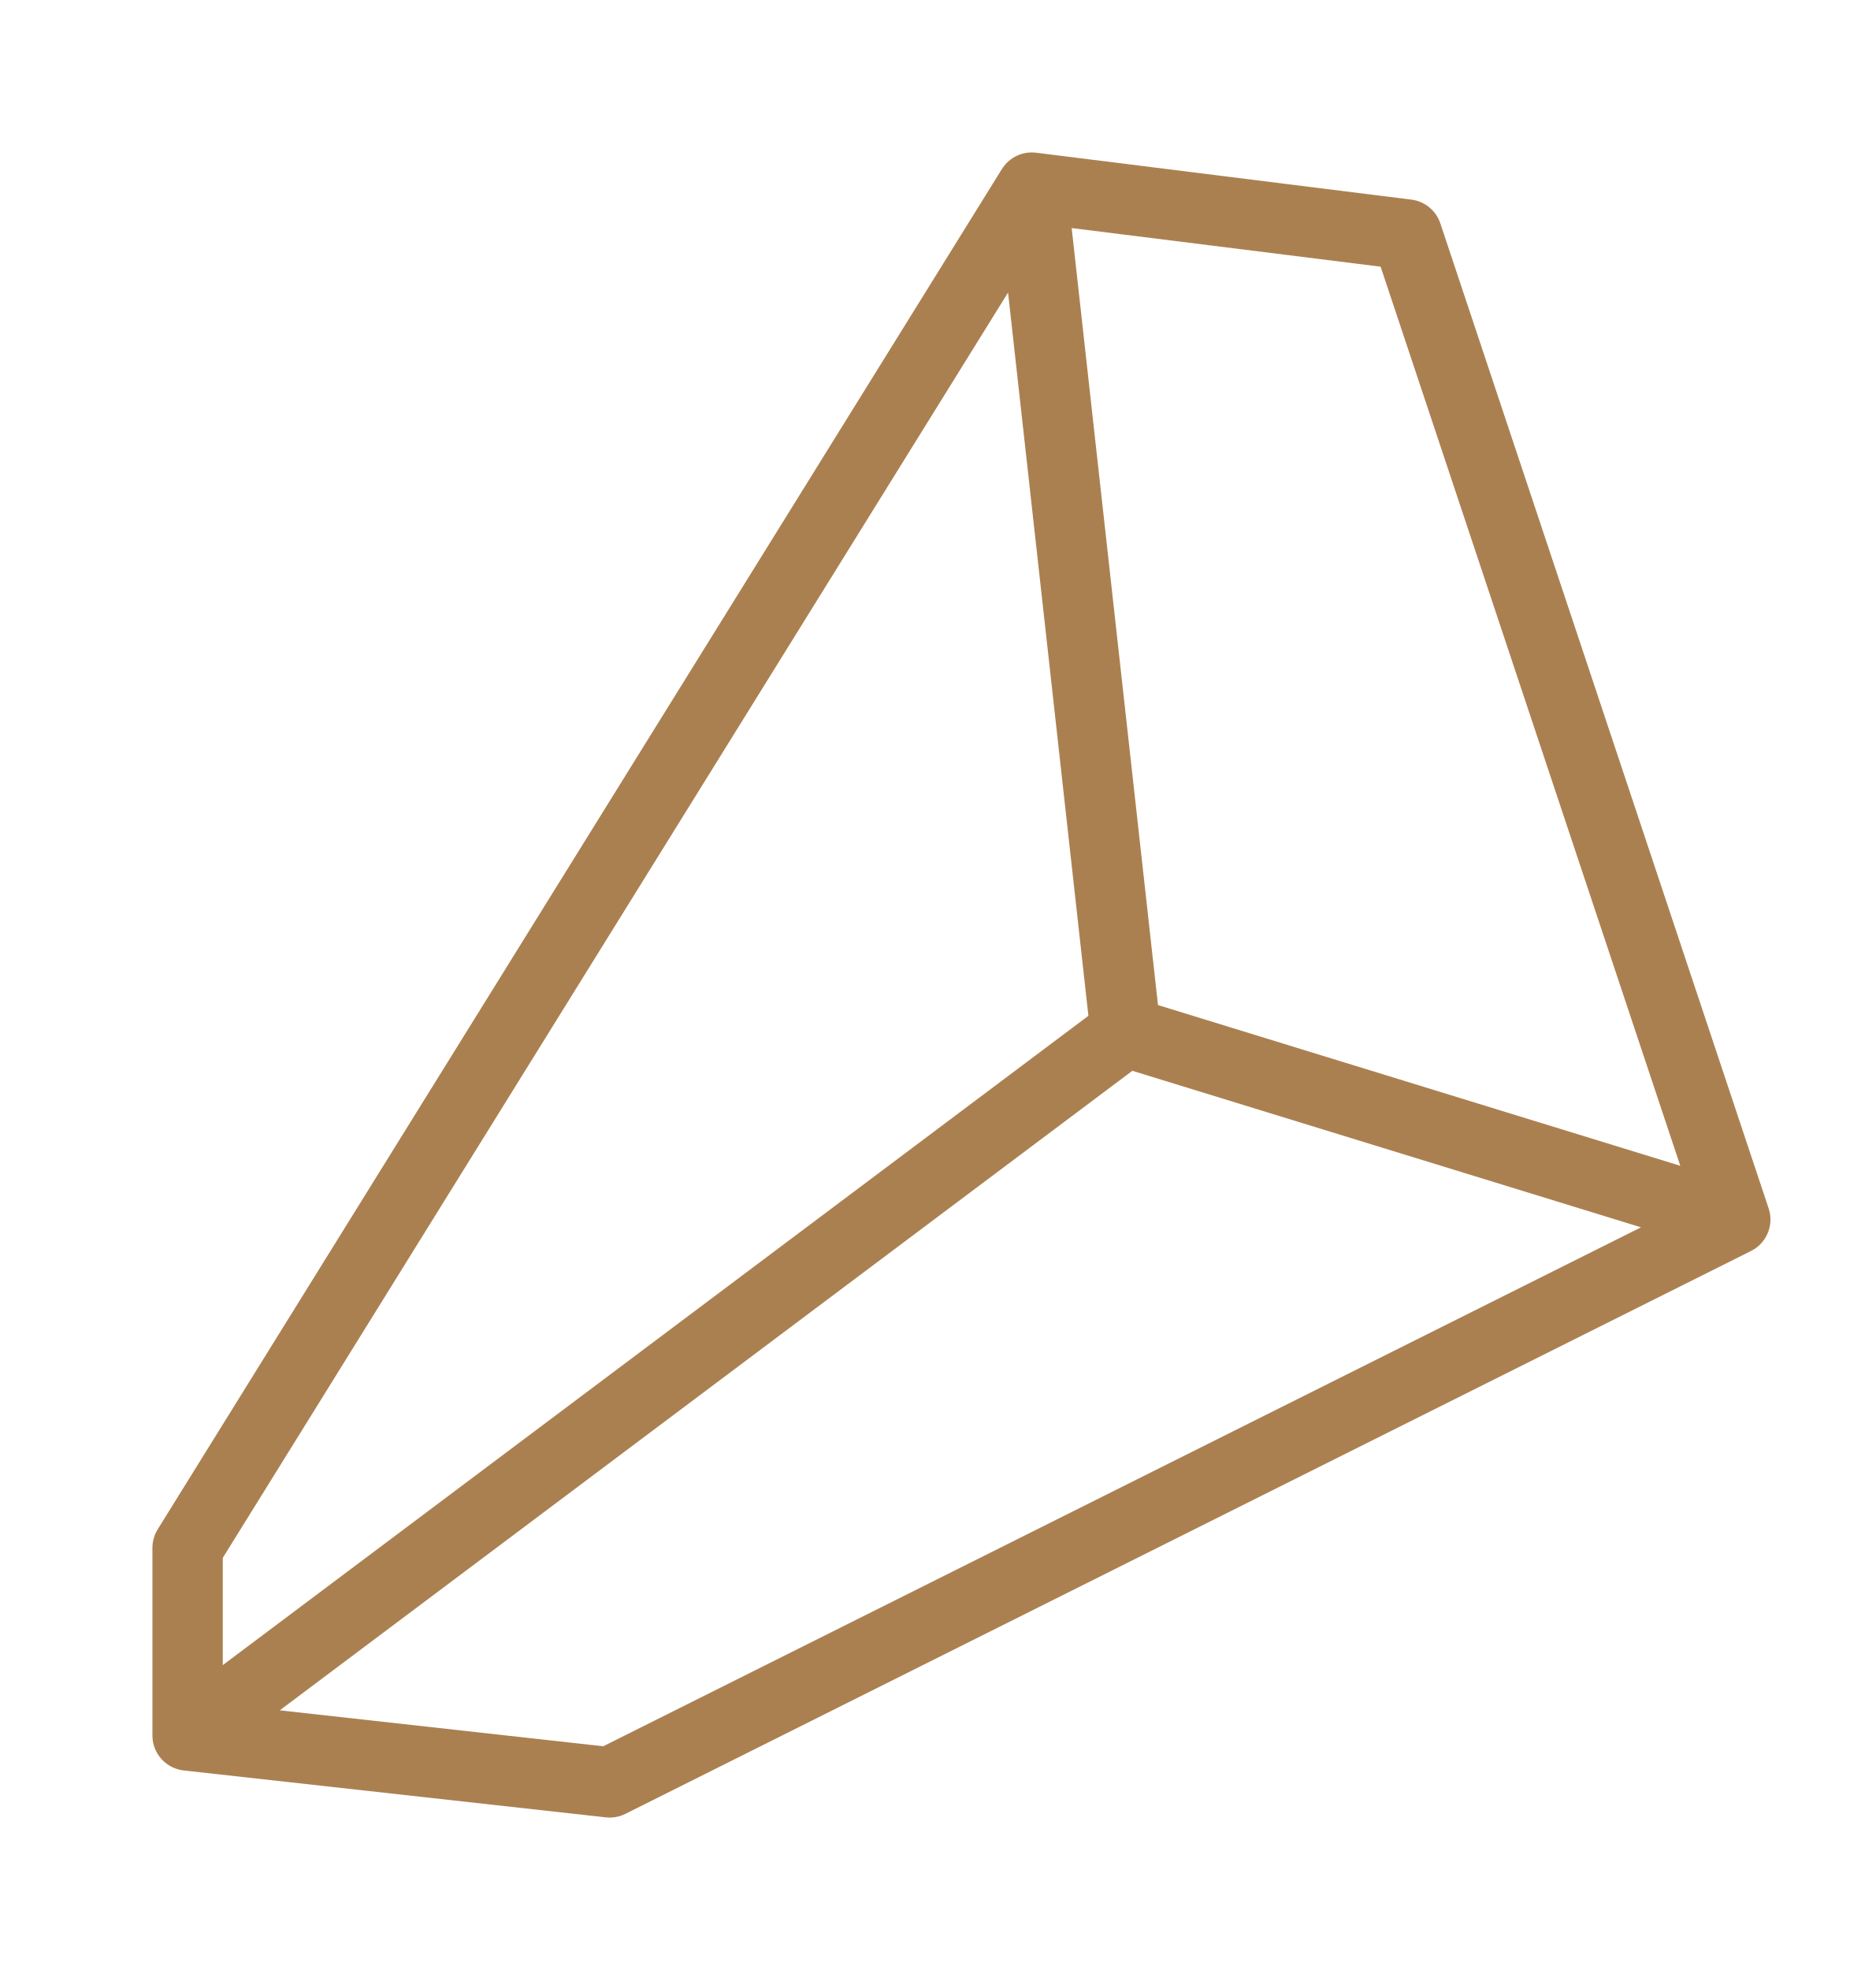
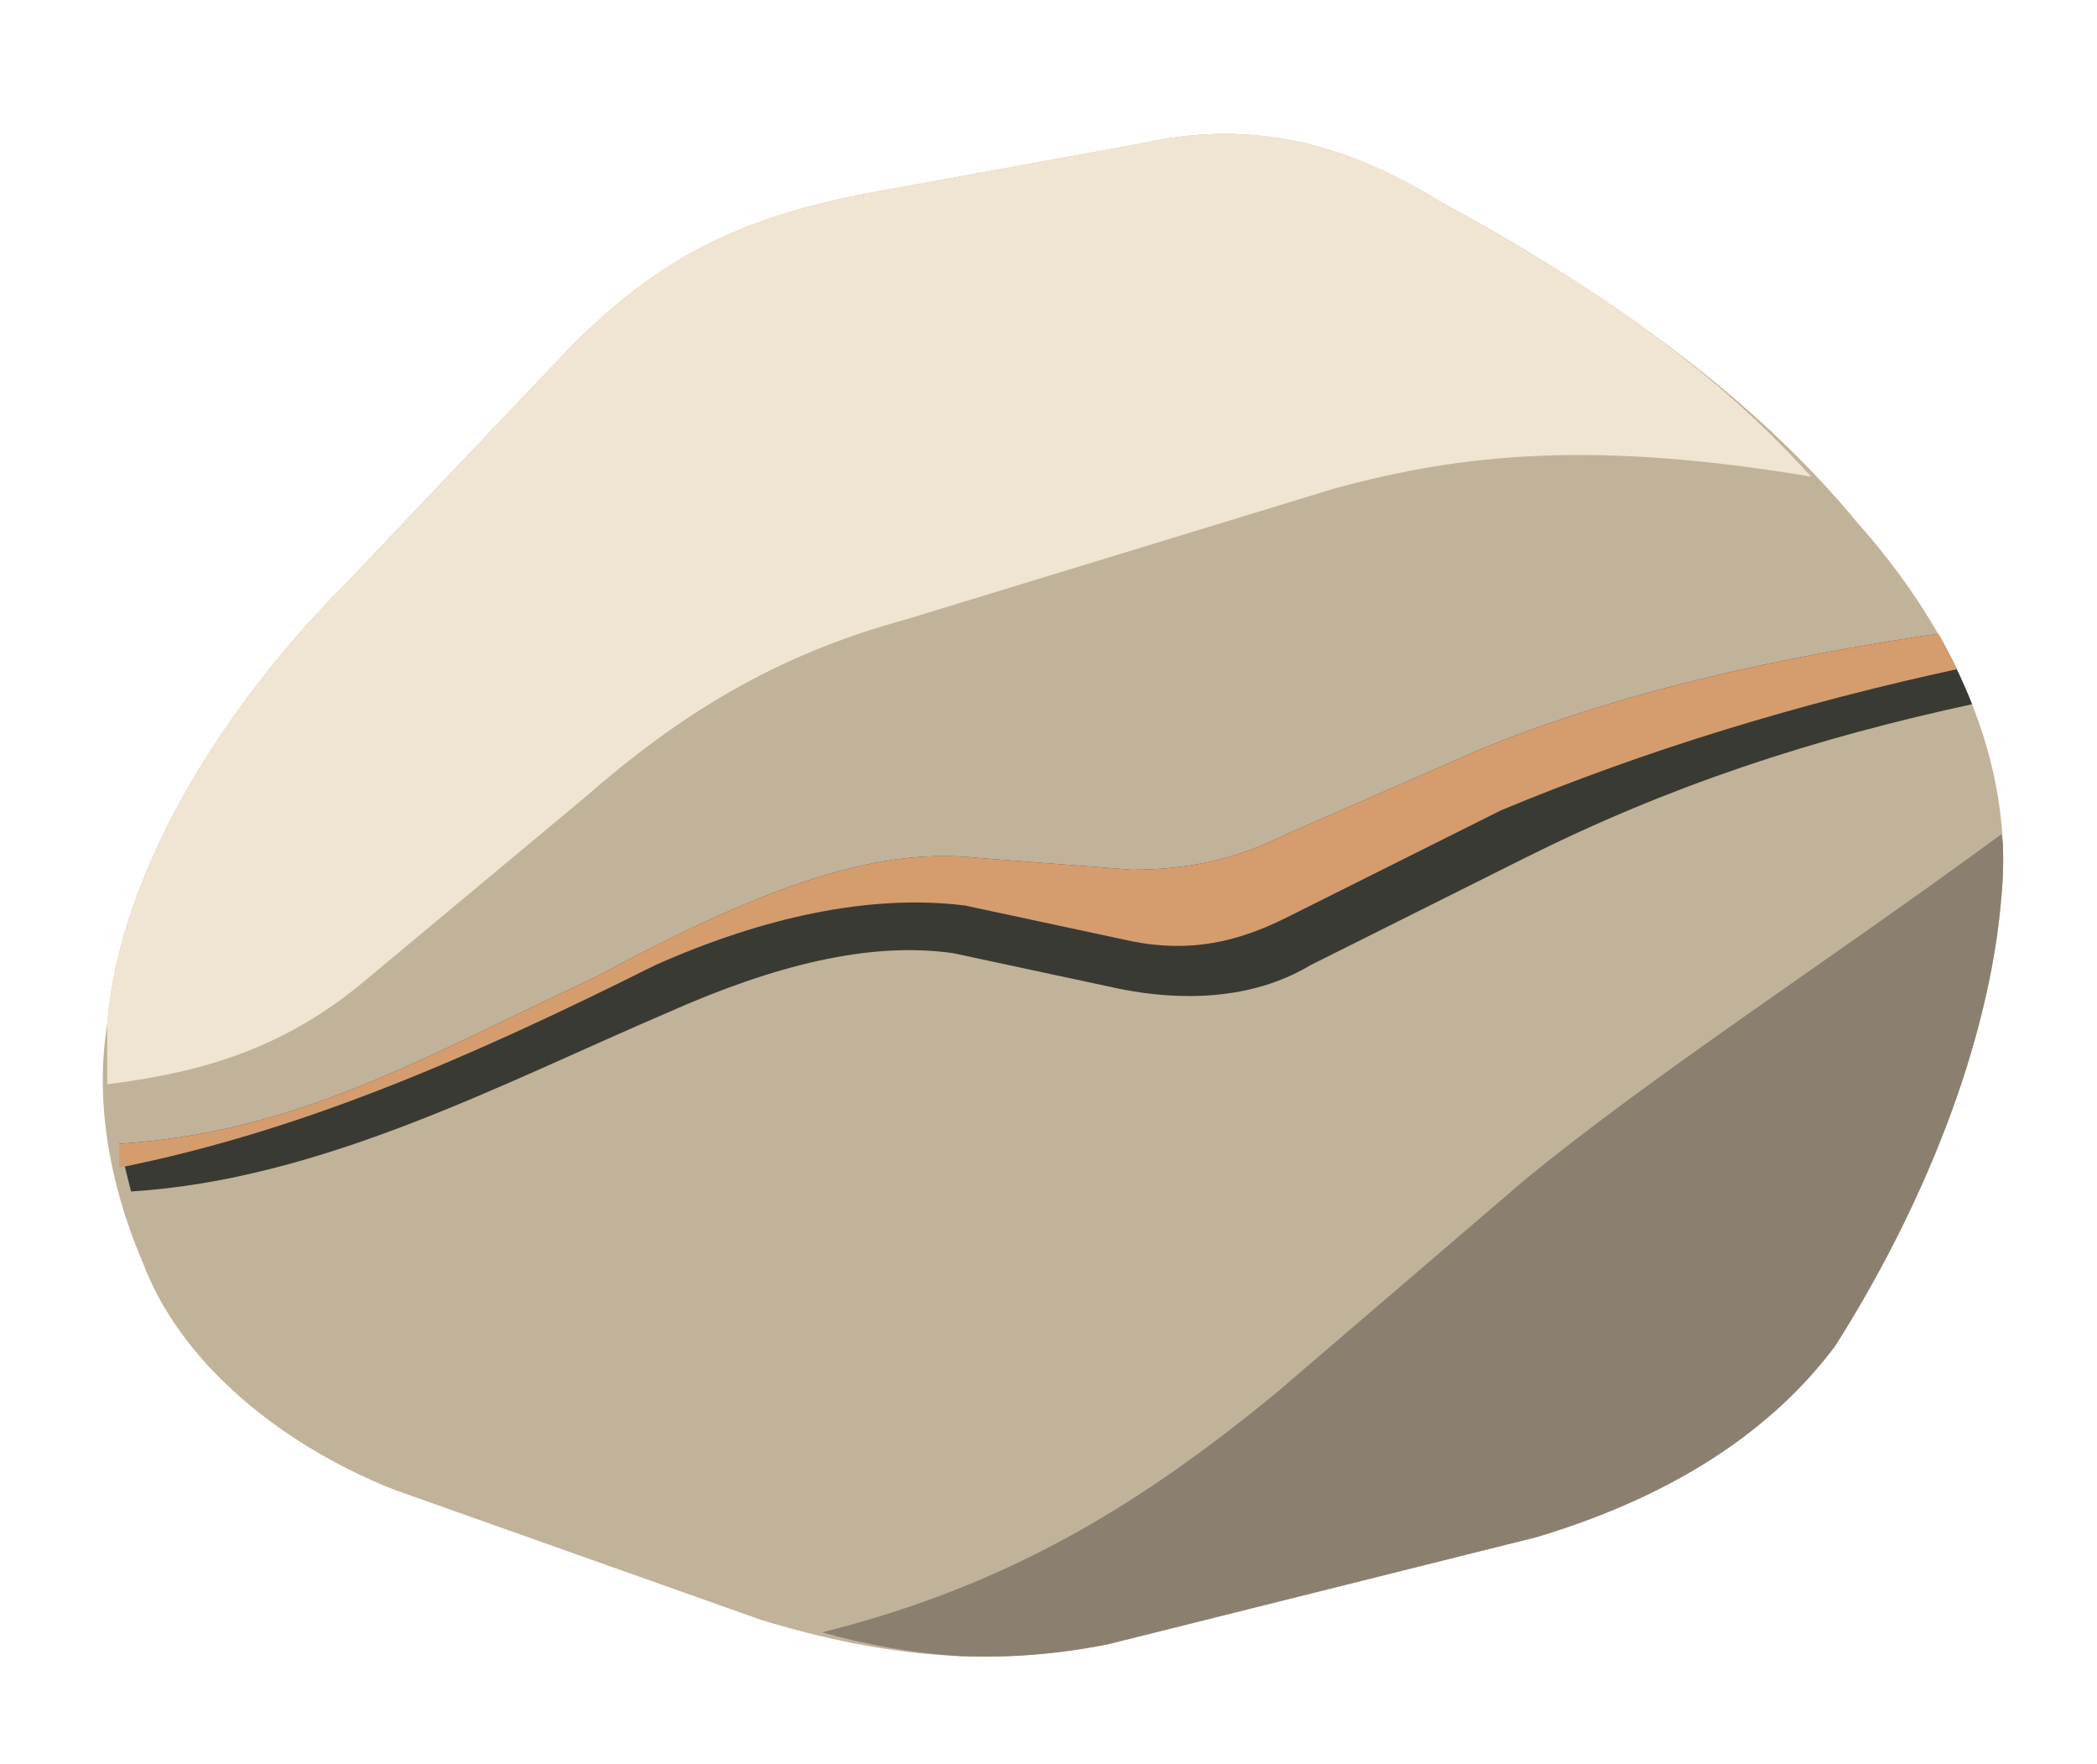
- <svg xmlns="http://www.w3.org/2000/svg" viewBox="0 0 40 42" fill="none" stroke="#ab8050" stroke-width="1.5" stroke-linejoin="round" aria-hidden="true">
-   <path d="M4 33 22 4 30 5 37 26 13 38 4 37Z M22 4 24 22 37 26 M24 22 4 37" />
+ <svg xmlns="http://www.w3.org/2000/svg" viewBox="0 0 176 148">
+   <path id="stone" fill="#c1b29a" d="M9 86c1-13 10-27 20-37l19-20c8-8 15-11 26-13l22-4c9-2 17 0 25 5 13 7 26 16 35 27 8 9 13 20 12 31-1 13-7 27-14 38-6 8-15 13-25 16l-36 9c-10 2-19 1-29-2l-31-11c-10-4-18-11-21-19-3-7-4-14-3-20Z" />
+   <defs>
+     <clipPath id="outline">
+       <use href="#stone" />
+     </clipPath>
+   </defs>
+   <g clip-path="url(#outline)">
+     <path fill="#f0e5d2" d="M9 86c1-13 10-27 20-37l19-20c8-8 15-11 26-13l22-4c9-2 17 0 25 5 11 6 22 13 31 23-18-3-29-2-40 1L76 52c-11 3-19 8-27 15L31 82c-7 6-14 8-22 9Z" />
+     <path fill="#8b8070" d="M168 70c2 15-6 33-14 43-6 8-15 13-25 16l-36 9c-8 2-17 1-24-1 16-4 27-11 38-20l21-18c11-9 25-18 40-29Z" />
+     <path fill="#393a34" d="M10 96c15-1 25-7 40-14 13-7 23-11 32-10l13 1c5 0 9-1 13-3l16-7c12-5 26-8 40-10l2 6c-14 3-26 7-38 13l-18 9c-5 3-11 3-16 2l-14-3c-7-1-15 1-24 5-14 6-29 14-45 15Z" />
+     <path fill="#d59d6e" d="M10 96c15-1 25-7 40-14 13-7 23-11 32-10l13 1c5 0 9-1 13-3l16-7c12-5 26-8 40-10l1 3c-14 3-27 7-39 12l-18 9c-4 2-8 3-13 2l-14-3c-8-1-17 1-26 5-16 8-30 14-45 17Z" />
+   </g>
</svg>
